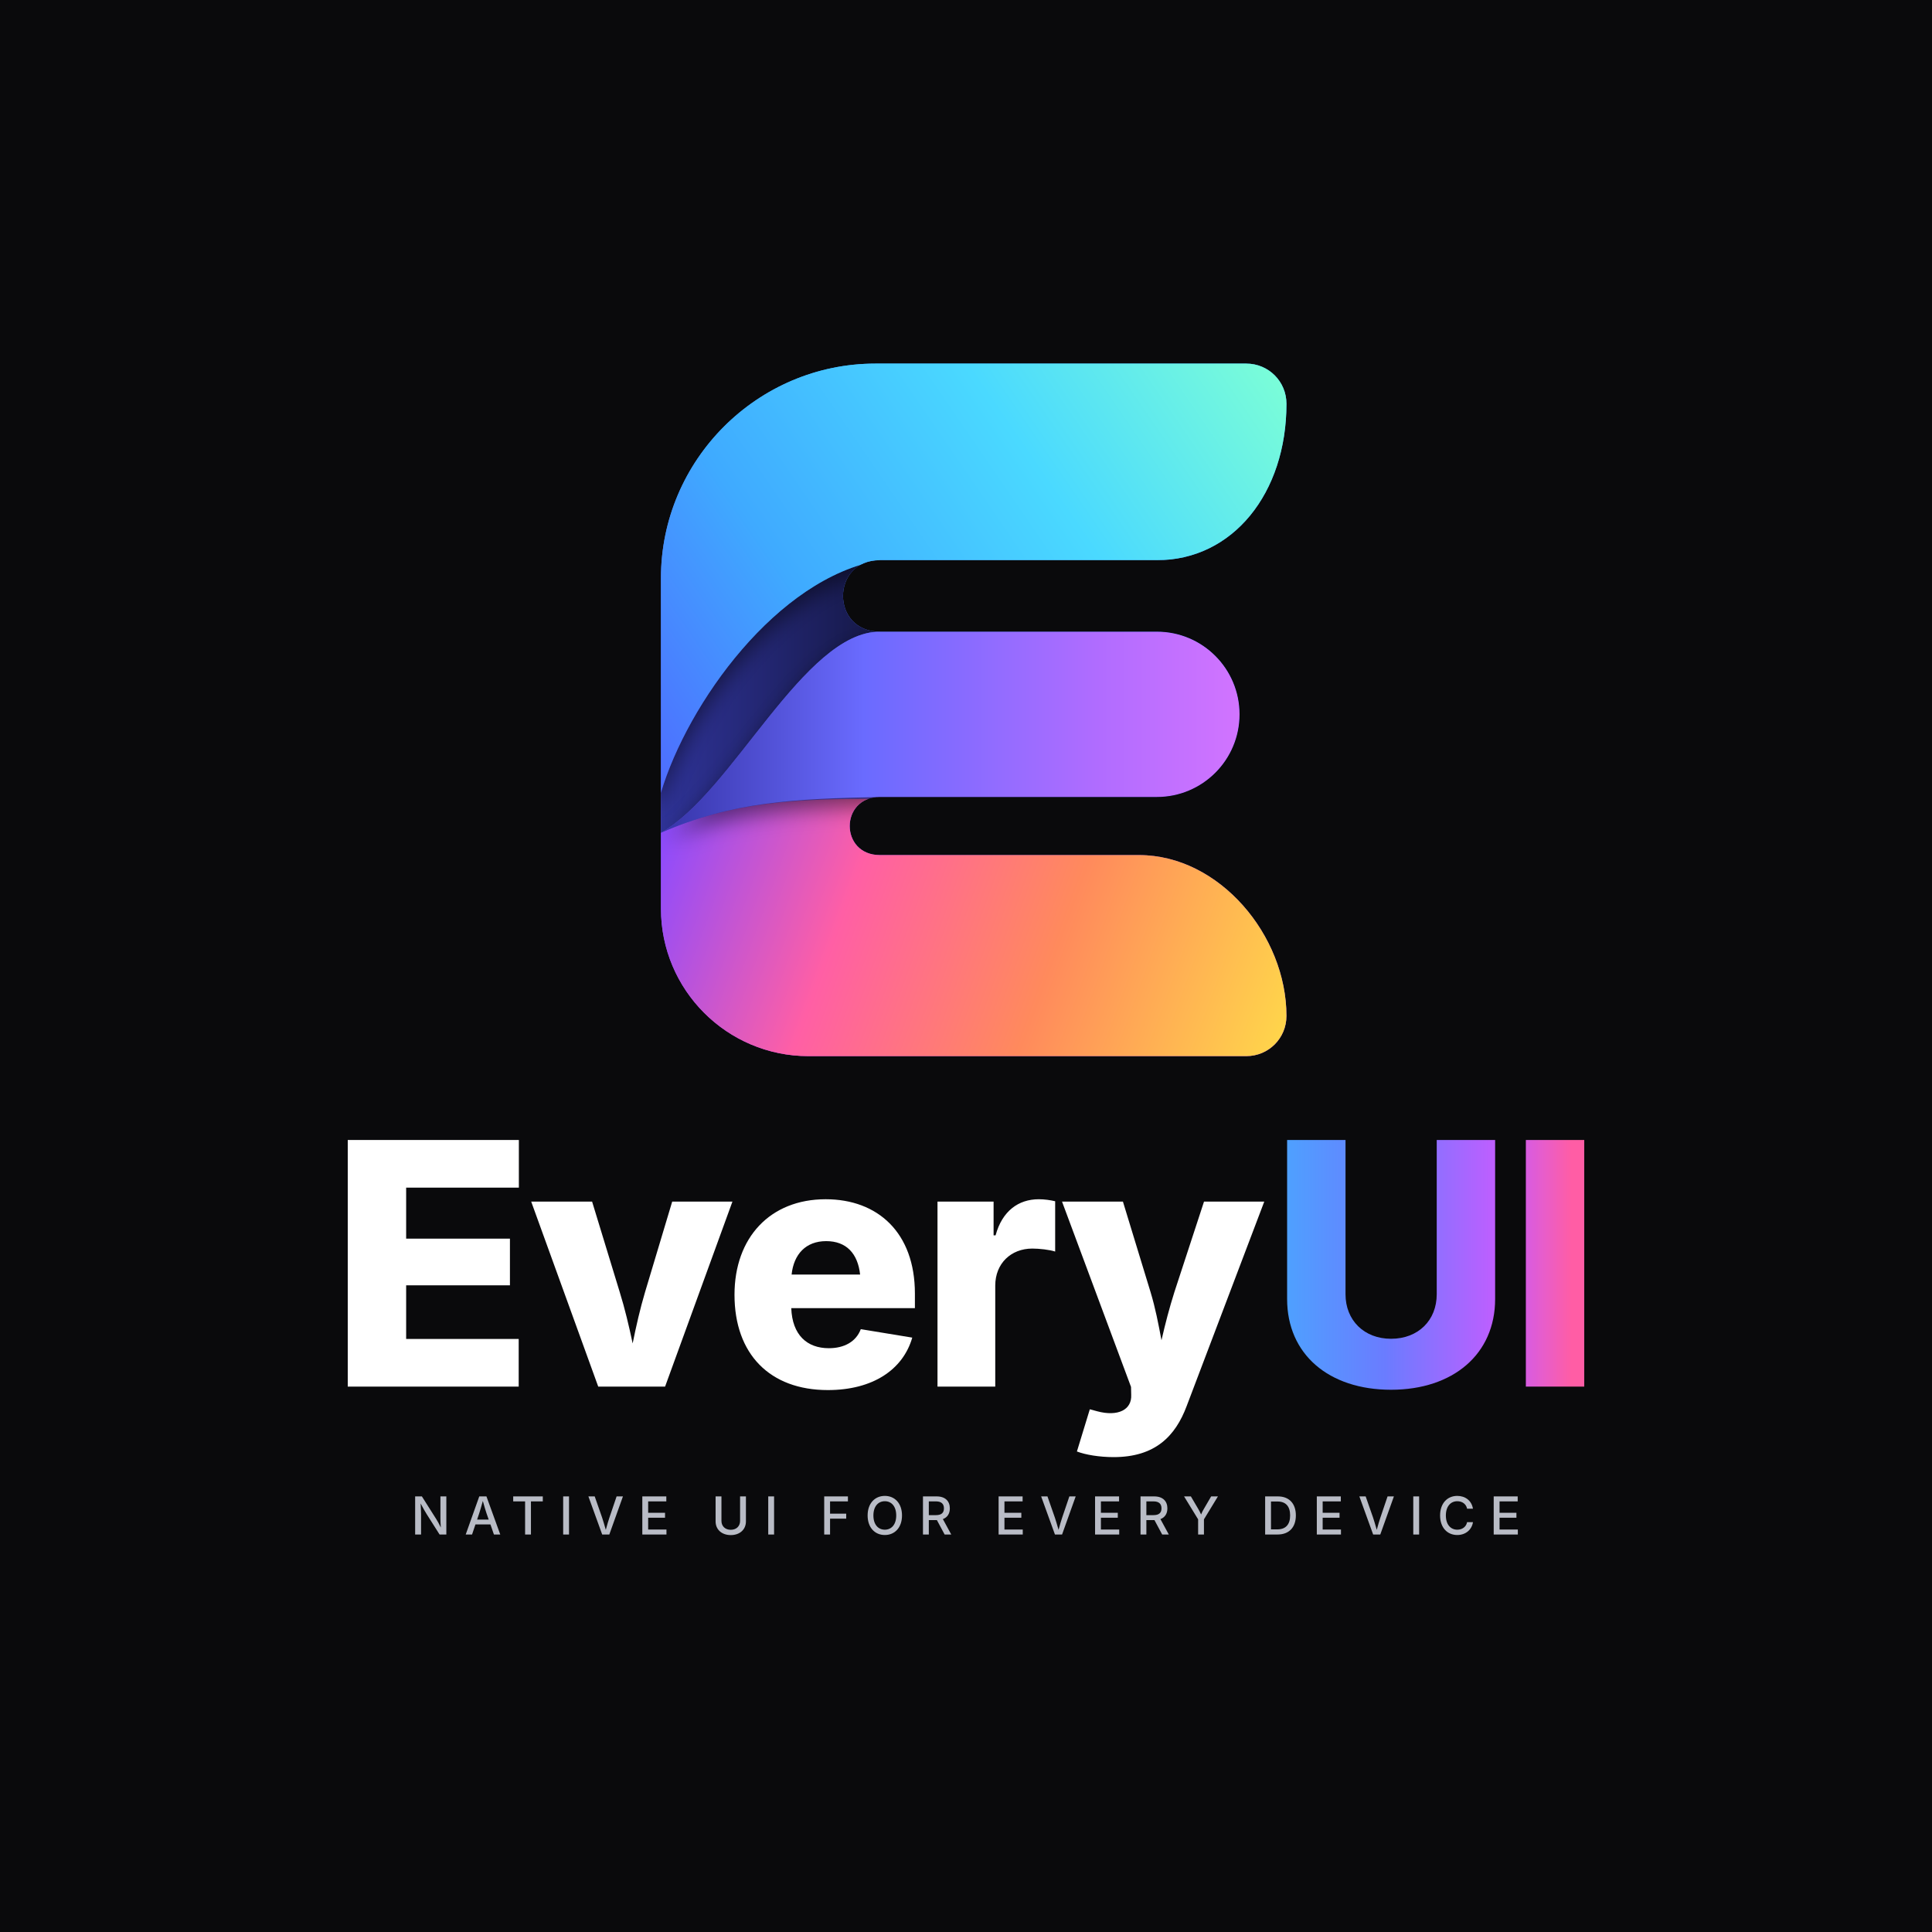
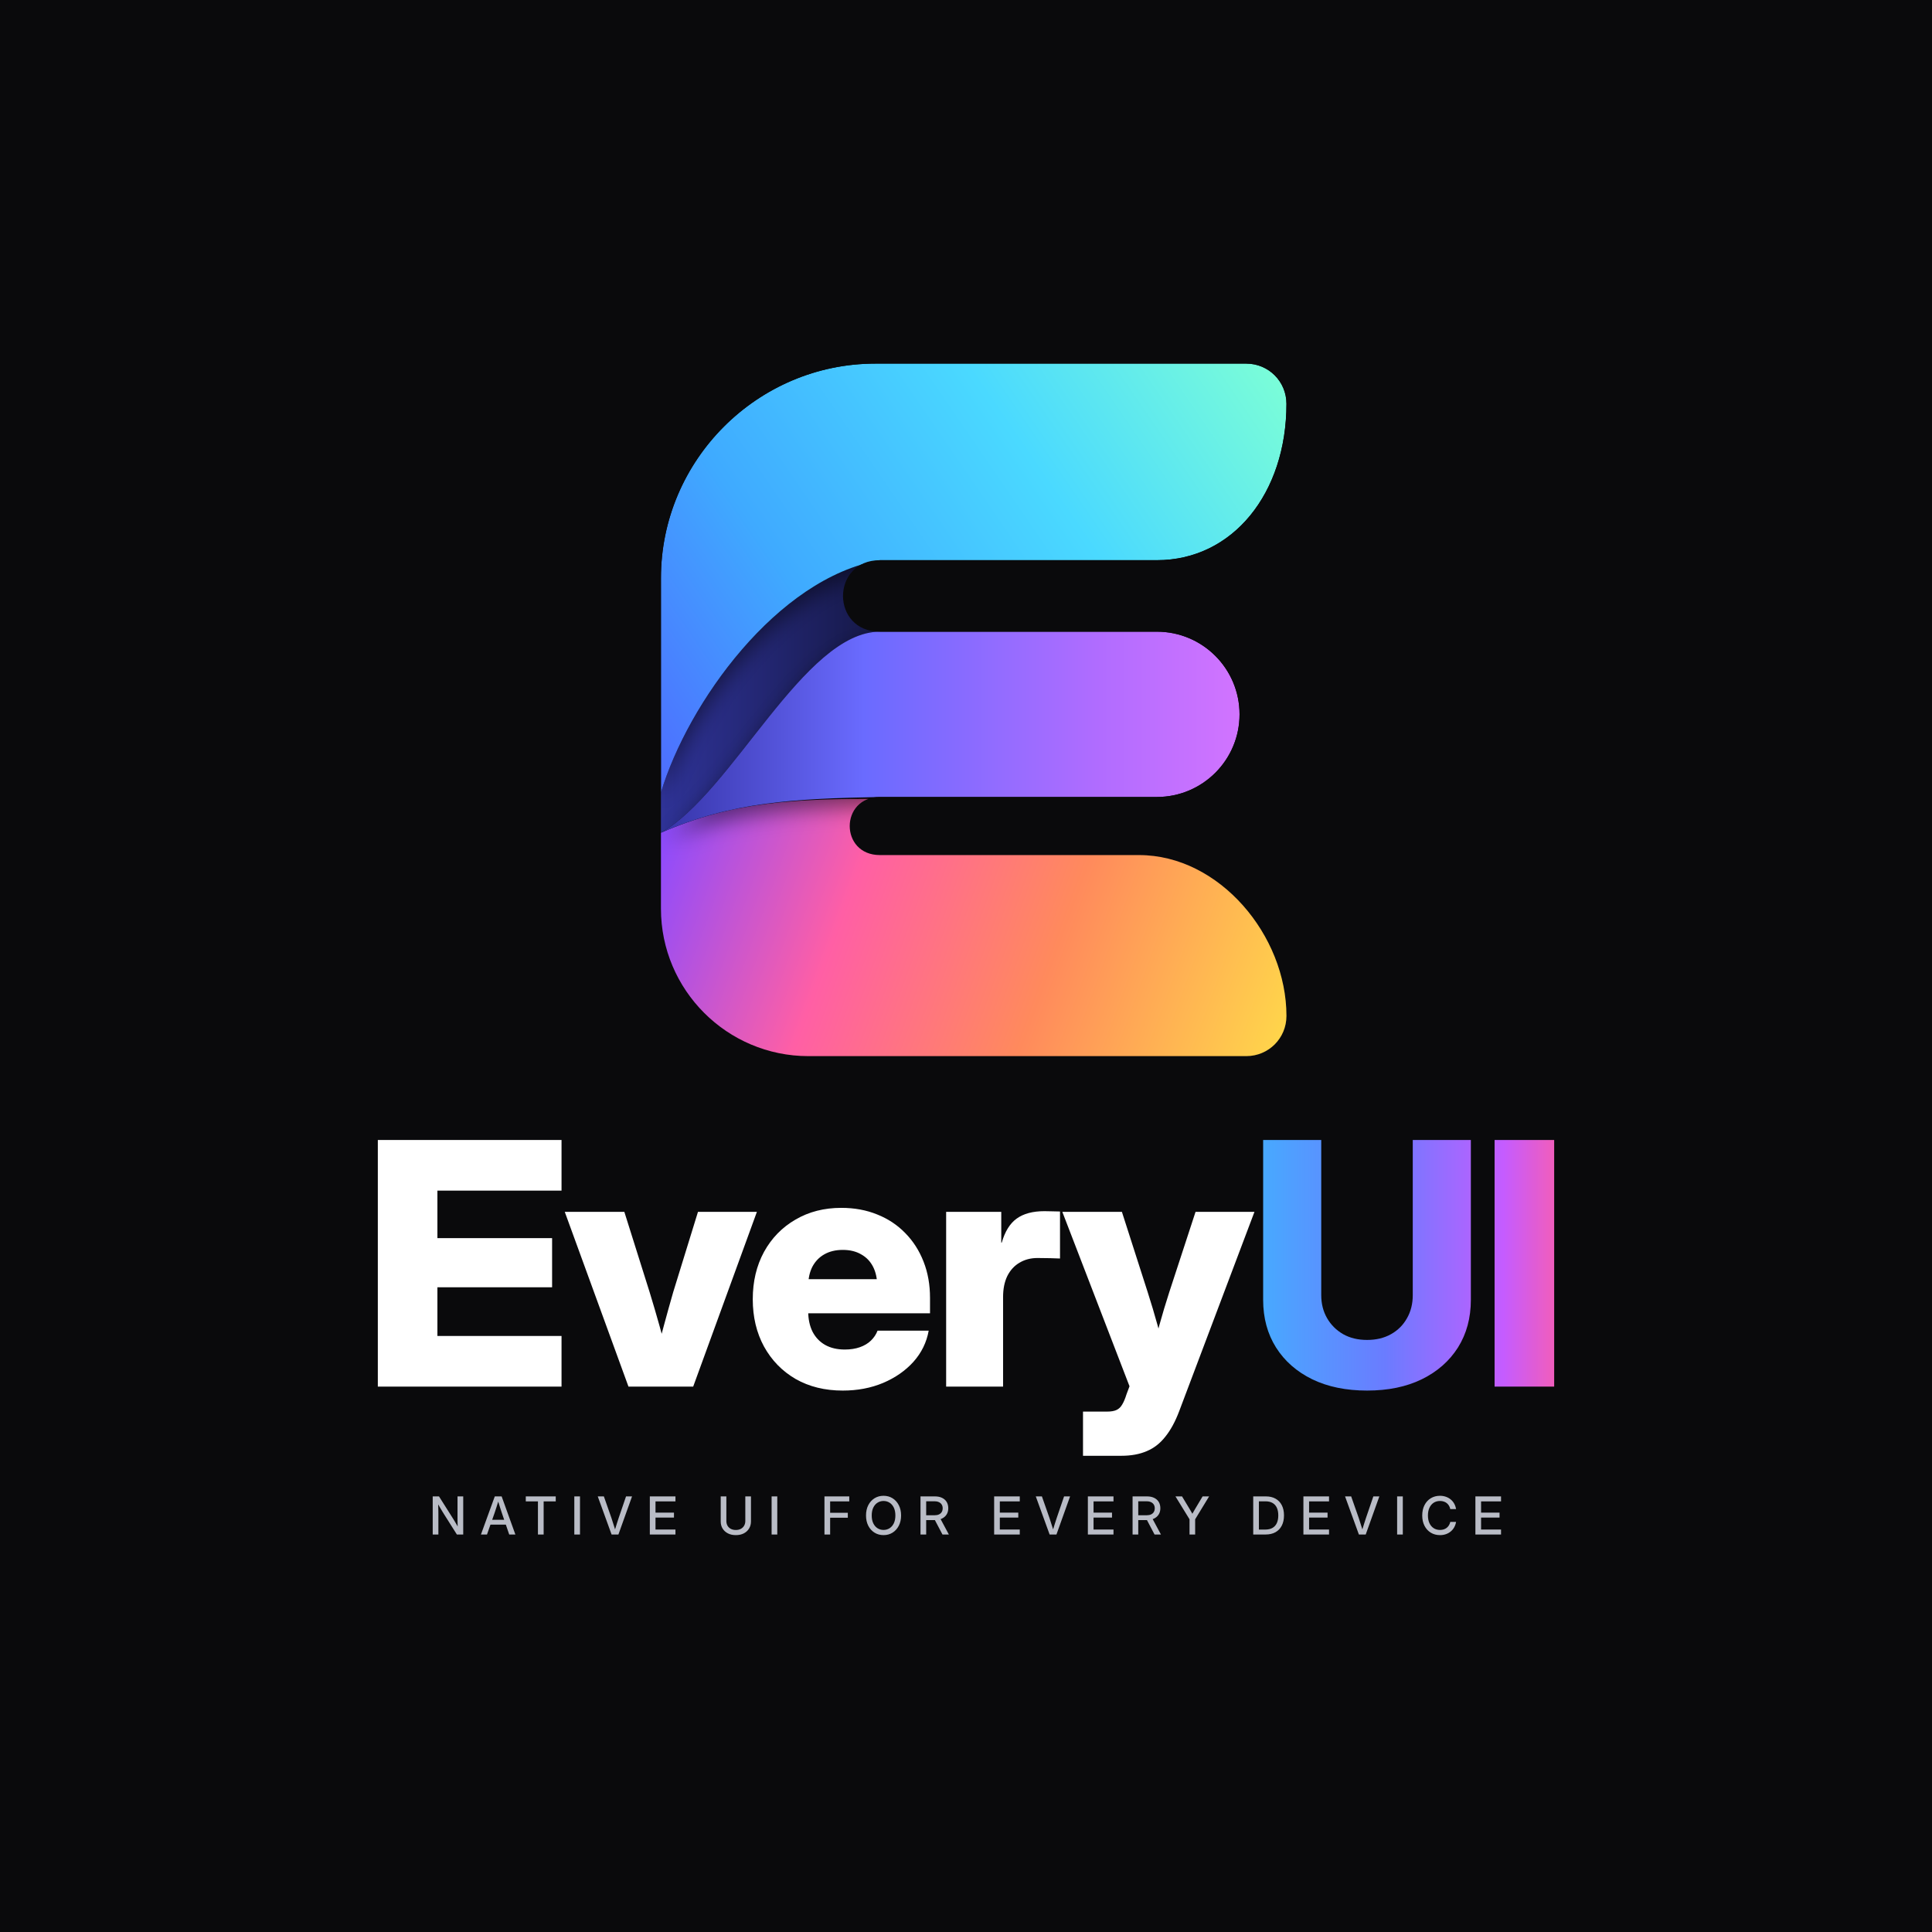
- <svg xmlns="http://www.w3.org/2000/svg" viewBox="0 0 1254 1254" width="1254" height="1254">
-   <defs>
-     <path id="sil" d="M0,240 C0,108 108,0 240,0 L655,0 C680,0 700,20 700,45 C700,145 640,220 555,220 L245,220 C190,220 190,300 245,300 L555,300 A92.5,92.5 0 0 1 555,485 L245,485 C200,485 200,550 245,550 L535,550 C625,550 700,640 700,730 C700,755 680,775 655,775 L165,775 C74,775 0,701 0,610 Z" />
-     <clipPath id="clip">
-       <use href="#sil" />
-     </clipPath>
-     <linearGradient id="base" x1="0" y1="0" x2="0" y2="1">
-       <stop offset="0" stop-color="#3A9CFF" />
-       <stop offset="0.6" stop-color="#5A4FD8" />
-       <stop offset="1" stop-color="#B84BFF" />
-     </linearGradient>
+ <svg xmlns="http://www.w3.org/2000/svg" viewBox="0 0 1254 1254" width="1254" height="1254" version="1.1" id="svg23">
+   <defs id="defs15">
    <linearGradient id="top" gradientUnits="userSpaceOnUse" x1="0" y1="480" x2="700" y2="0">
-       <stop offset="0" stop-color="#4E6CFF" />
-       <stop offset="0.3" stop-color="#3FAAFF" />
-       <stop offset="0.65" stop-color="#4AD9FF" />
-       <stop offset="1" stop-color="#7DFFD6" />
+       <stop offset="0" stop-color="#4E6CFF" id="stop1" />
+       <stop offset="0.3" stop-color="#3FAAFF" id="stop2" />
+       <stop offset="0.65" stop-color="#4AD9FF" id="stop3" />
+       <stop offset="1" stop-color="#7DFFD6" id="stop4" />
    </linearGradient>
    <linearGradient id="fold" gradientUnits="userSpaceOnUse" x1="245" y1="0" x2="0" y2="0">
-       <stop offset="0" stop-color="#151846" />
-       <stop offset="1" stop-color="#2F3399" />
+       <stop offset="0" stop-color="#151846" id="stop5" />
+       <stop offset="1" stop-color="#2F3399" id="stop6" />
    </linearGradient>
    <linearGradient id="mid" gradientUnits="userSpaceOnUse" x1="0" y1="0" x2="650" y2="0">
-       <stop offset="0" stop-color="#3634A8" />
-       <stop offset="0.35" stop-color="#6A6BFF" />
-       <stop offset="0.75" stop-color="#B06CFF" />
-       <stop offset="1" stop-color="#D274FF" />
+       <stop offset="0" stop-color="#3634A8" id="stop7" />
+       <stop offset="0.35" stop-color="#6A6BFF" id="stop8" />
+       <stop offset="0.75" stop-color="#B06CFF" id="stop9" />
+       <stop offset="1" stop-color="#D274FF" id="stop10" />
    </linearGradient>
    <linearGradient id="bot" gradientUnits="userSpaceOnUse" x1="0" y1="520" x2="700" y2="775">
-       <stop offset="0" stop-color="#8B4BFF" />
-       <stop offset="0.3" stop-color="#FF5FA5" />
-       <stop offset="0.62" stop-color="#FF8A5C" />
-       <stop offset="1" stop-color="#FFD84A" />
+       <stop offset="0" stop-color="#8B4BFF" id="stop11" />
+       <stop offset="0.3" stop-color="#FF5FA5" id="stop12" />
+       <stop offset="0.62" stop-color="#FF8A5C" id="stop13" />
+       <stop offset="1" stop-color="#FFD84A" id="stop14" />
    </linearGradient>
-     <filter id="drop" x="-10%" y="-20%" width="120%" height="150%" color-interpolation-filters="sRGB">
-       <feGaussianBlur in="SourceAlpha" stdDeviation="12" />
-       <feOffset dy="10" result="s" />
-       <feComponentTransfer in="s" result="s2">
-         <feFuncA type="linear" slope="0.5" />
+     <filter id="drop" x="-0.044" y="-0.128" width="1.089" height="1.3" color-interpolation-filters="sRGB">
+       <feGaussianBlur in="SourceAlpha" stdDeviation="12" id="feGaussianBlur14" />
+       <feOffset dy="10" result="s" id="feOffset14" />
+       <feComponentTransfer in="s" result="s2" id="feComponentTransfer14">
+         <feFuncA type="linear" slope="0.5" id="feFuncA14" />
      </feComponentTransfer>
-       <feMerge>
-         <feMergeNode in="s2" />
-         <feMergeNode in="SourceGraphic" />
+       <feMerge id="feMerge15">
+         <feMergeNode in="s2" id="feMergeNode14" />
+         <feMergeNode in="SourceGraphic" id="feMergeNode15" />
      </feMerge>
    </filter>
+     <clipPath id="sil">
+       <path d="M0,240 C0,108 108,0 240,0 L655,0 C680,0 700,20 700,45 C700,145 640,220 555,220 L245,220 C190,220 190,300 245,300 L555,300 A92.5,92.5 0 0 1 555,485 L245,485 C200,485 200,550 245,550 L535,550 C625,550 700,640 700,730 C700,755 680,775 655,775 L165,775 C74,775 0,701 0,610 Z" id="path15" />
+     </clipPath>
  </defs>
-   <defs>
+   <defs id="defs18">
    <linearGradient id="ui" gradientUnits="userSpaceOnUse" x1="800" y1="0" x2="1020" y2="0">
-       <stop offset="0" stop-color="#3FB4FF" />
-       <stop offset="0.45" stop-color="#6A7CFF" />
-       <stop offset="0.8" stop-color="#C55CFF" />
-       <stop offset="1" stop-color="#FF5DA5" />
+       <stop offset="0" stop-color="#3FB4FF" id="stop15" />
+       <stop offset="0.45" stop-color="#6A7CFF" id="stop16" />
+       <stop offset="0.8" stop-color="#C55CFF" id="stop17" />
+       <stop offset="1" stop-color="#FF5DA5" id="stop18" />
    </linearGradient>
  </defs>
-   <rect width="1254" height="1254" fill="#0A0A0C" />
-   <g transform="translate(429 236) scale(0.58)">
-     <g id="mark" clip-path="url(#clip)">
-       <use href="#sil" fill="url(#base)" />
-       <path fill="url(#bot)" d="M0,525 C80,490 150,487 245,487 L720,487 L720,800 L-10,800 Z" />
-       <path fill="url(#fold)" d="M245,220 C130,240 30,380 0,480 L0,525 C80,480 160,300 245,300 Z" />
-       <g filter="url(#drop)">
-         <path fill="url(#top)" d="M-10,-10 L720,-10 L720,220 L245,220 C130,240 30,380 0,480 L-10,480 Z" />
+   <rect width="1254" height="1254" fill="#0A0A0C" id="rect18" />
+   <g transform="translate(429 236) scale(0.58)" id="g22">
+     <g id="mark" clip-path="url(#sil)">
+       <path fill="url(#bot)" d="M0,525 C80,490 150,487 245,487 L245,485 C200,485 200,550 245,550 L535,550 C625,550 700,640 700,730 C700,755 680,775 655,775 L165,775 C74,775 0,701 0,610 Z" id="path18" />
+       <path fill="url(#fold)" d="M245,220 C130,240 30,380 0,480 L0,525 C80,480 160,300 245,300 Z" id="path19" />
+       <g filter="url(#drop)" id="g20">
+         <path fill="url(#top)" d="M0,240 C0,108 108,0 240,0 L655,0 C680,0 700,20 700,45 C700,145 640,220 555,220 L245,220 C130,240 30,380 0,480 Z" id="path20" />
      </g>
-       <g filter="url(#drop)">
-         <path fill="url(#mid)" d="M245,300 L555,300 A92.5,92.5 0 0 1 555,485 L245,485 C150,487 80,490 0,525 C80,480 160,300 245,300 Z" />
+       <g filter="url(#drop)" id="g21">
+         <path fill="url(#mid)" d="M245,300 L555,300 A92.5,92.5 0 0 1 555,485 L245,485 C150,487 80,490 0,525 C80,480 160,300 245,300 Z" id="path21" />
      </g>
    </g>
  </g>
-   <text x="627" y="900" text-anchor="middle" font-family="Adwaita Sans, Inter, Fira Sans, sans-serif" font-weight="800" font-size="220" letter-spacing="-5" fill="#FFFFFF">Every<tspan fill="url(#ui)">UI</tspan>
-   </text>
-   <text x="627" y="996" text-anchor="middle" font-family="Adwaita Sans, Inter, Fira Sans, sans-serif" font-weight="500" font-size="34" letter-spacing="9" fill="#B9BCC6">NATIVE UI FOR EVERY DEVICE</text>
+   <g id="text22" style="font-weight:800;font-size:220px;font-family:'Adwaita Sans', Inter, 'Fira Sans', sans-serif;letter-spacing:-5;text-anchor:middle;fill:#ffffff" aria-label="EveryUI">
+     <path d="M 245.235,900 V 739.941 h 119.238 v 32.871 h -80.566 v 30.83 h 74.443 v 31.904 h -74.443 v 31.582 h 80.566 V 900 Z m 162.686,0 -41.357,-113.438 h 38.672 l 16.436,52.207 q 3.33,10.85 6.338,21.592 3.008,10.742 5.908,21.592 h -8.809 q 2.9,-10.85 5.801,-21.592 2.9,-10.742 6.016,-21.592 l 16.113,-52.207 h 38.242 L 449.923,900 Z m 139.113,2.578 q -17.402,0 -30.615,-7.52 -13.105,-7.627 -20.518,-21.055 -7.305,-13.428 -7.305,-30.723 0,-17.295 7.305,-30.723 7.412,-13.428 20.41,-20.947 12.998,-7.627 29.756,-7.627 12.783,0 23.311,4.297 10.527,4.189 18.154,12.031 7.734,7.842 11.924,18.584 4.189,10.635 4.189,23.525 v 9.99 H 500.627 V 830.283 h 85.723 l -16.973,4.512 q 0,-7.305 -2.686,-12.568 -2.686,-5.264 -7.734,-8.057 -4.941,-2.9 -11.924,-2.9 -6.982,0 -12.031,2.9 -4.941,2.793 -7.734,8.057 -2.686,5.264 -2.686,12.568 v 16.328 q 0,7.52 2.793,13.213 2.9,5.586 8.164,8.594 5.371,3.008 12.783,3.008 5.479,0 9.775,-1.504 4.297,-1.504 7.197,-4.297 2.9,-2.793 4.297,-6.445 h 33.193 q -2.041,11.387 -9.883,20.195 -7.842,8.701 -19.766,13.75 -11.816,4.941 -26.104,4.941 z M 614.114,900 V 786.562 h 35.771 v 19.98 h 0.322 q 3.115,-10.85 9.668,-15.576 6.66,-4.834 18.047,-4.834 3.008,0 5.371,0.107 2.471,0 4.727,0.107 v 30.508 q -2.041,-0.107 -6.338,-0.215 -4.189,-0.107 -8.271,-0.107 -6.553,0 -11.602,3.008 -5.049,2.9 -7.949,8.594 -2.793,5.693 -2.793,13.75 V 900 Z m 88.831,44.902 V 916.221 h 15.684 q 3.867,0 6.123,-1.074 2.256,-1.074 3.652,-3.545 1.504,-2.471 2.793,-6.66 l 1.934,-5.156 -43.613,-113.223 h 38.672 l 16.758,52.207 q 3.438,10.742 6.445,21.592 3.008,10.742 5.908,21.592 h -10.527 q 2.793,-10.85 5.693,-21.699 3.008,-10.85 6.445,-21.484 l 17.08,-52.207 h 38.242 l -48.877,129.443 q -3.867,10.205 -9.023,16.543 -5.049,6.445 -12.031,9.346 -6.982,3.008 -16.543,3.008 -6.016,0 -12.461,0 -6.338,0 -12.354,0 z" id="path23" />
+     <path style="fill:url(#ui)" d="m 887.329,902.578 q -20.41,0 -35.557,-7.305 -15.146,-7.412 -23.525,-20.625 -8.379,-13.32 -8.379,-30.938 V 739.941 H 857.573 V 840.596 q 0,8.379 3.76,14.932 3.76,6.553 10.42,10.42 6.66,3.76 15.576,3.76 8.916,0 15.576,-3.76 6.66,-3.76 10.312,-10.312 3.76,-6.553 3.76,-15.039 V 739.941 h 37.705 v 103.77 q 0,17.617 -8.379,30.938 -8.379,13.213 -23.525,20.625 -15.039,7.305 -35.449,7.305 z M 1008.765,739.941 V 900 H 970.093 V 739.941 Z" id="path24" />
+   </g>
+   <path d="m 280.858,996 v -24.736 h 4.084 l 9.446,14.958 q 0.332,0.531 0.863,1.428 0.531,0.88 1.129,1.926 0.598,1.029 1.129,2.009 l -0.382,0.847 q -0.033,-0.963 -0.083,-2.241 -0.05,-1.278 -0.066,-2.44 -0.017,-1.162 -0.017,-1.76 v -14.726 h 3.702 V 996 h -4.117 l -8.45,-13.364 q -0.382,-0.614 -1.029,-1.677 -0.647,-1.062 -1.478,-2.474 -0.83,-1.411 -1.776,-3.055 l 0.531,-0.714 q 0.083,1.893 0.116,3.437 0.05,1.544 0.066,2.673 0.017,1.129 0.017,1.793 V 996 Z m 31.312,0 8.981,-24.736 h 4.449 L 334.516,996 h -4.001 l -4.765,-13.945 q -0.581,-1.776 -1.262,-3.885 -0.681,-2.108 -1.627,-5.229 h 1.046 q -0.946,3.121 -1.627,5.229 -0.681,2.108 -1.278,3.885 L 316.088,996 Z m 4.98,-6.425 v -3.138 h 12.401 v 3.138 z m 24.124,-15.074 v -3.237 h 19.44 v 3.237 h -7.853 V 996 h -3.702 v -21.499 z m 35.181,-3.237 V 996 h -3.686 V 971.264 Z M 396.96,996 387.979,971.264 h 3.968 l 4.897,13.945 q 0.515,1.561 1.212,3.802 0.714,2.225 1.693,5.312 h -1.046 q 0.946,-3.088 1.644,-5.312 0.714,-2.241 1.229,-3.802 l 4.765,-13.945 h 3.901 L 401.393,996 Z m 24.821,0 v -24.736 h 16.635 v 3.237 h -12.949 v 7.288 h 11.986 v 3.204 h -11.986 v 7.77 H 438.416 V 996 Z m 55.818,0.398 q -2.955,0 -5.163,-1.146 -2.208,-1.146 -3.437,-3.138 -1.212,-2.009 -1.212,-4.582 v -16.27 h 3.669 v 15.971 q 0,1.693 0.73,3.021 0.747,1.312 2.125,2.059 1.395,0.747 3.304,0.747 1.893,0 3.271,-0.747 1.378,-0.764 2.125,-2.075 0.747,-1.312 0.747,-3.005 v -15.971 h 3.669 v 16.27 q 0,2.573 -1.229,4.582 -1.212,2.009 -3.42,3.154 -2.208,1.129 -5.18,1.129 z m 26.913,-25.135 V 996 h -3.686 V 971.264 Z M 535.13,996 v -24.736 h 16.104 v 3.237 h -12.418 v 7.404 h 11.472 v 3.188 H 538.816 V 996 Z m 38.345,0.398 q -3.287,0 -5.86,-1.61 -2.573,-1.61 -4.051,-4.482 -1.461,-2.889 -1.461,-6.657 0,-3.802 1.461,-6.674 1.478,-2.889 4.051,-4.499 2.573,-1.61 5.86,-1.61 3.304,0 5.86,1.61 2.573,1.61 4.051,4.499 1.478,2.872 1.478,6.674 0,3.769 -1.478,6.657 -1.478,2.872 -4.051,4.482 -2.557,1.61 -5.86,1.61 z m 0,-3.37 q 2.142,0 3.885,-1.079 1.743,-1.096 2.772,-3.188 1.029,-2.108 1.029,-5.113 0,-3.021 -1.029,-5.13 -1.029,-2.108 -2.772,-3.188 -1.743,-1.096 -3.885,-1.096 -2.125,0 -3.868,1.096 -1.743,1.079 -2.772,3.188 -1.029,2.108 -1.029,5.13 0,3.005 1.029,5.113 1.029,2.092 2.772,3.188 1.743,1.079 3.868,1.079 z M 597.467,996 v -24.736 h 9.413 q 2.656,0 4.582,0.946 1.942,0.93 2.988,2.656 1.046,1.727 1.046,4.101 0,2.357 -1.112,4.084 -1.112,1.727 -3.104,2.656 -1.992,0.93 -4.648,0.93 h -7.039 v -3.138 h 7.139 q 1.594,0 2.739,-0.548 1.162,-0.548 1.776,-1.561 0.614,-1.029 0.614,-2.424 0,-1.395 -0.631,-2.391 -0.614,-1.013 -1.776,-1.561 -1.146,-0.564 -2.739,-0.564 h -5.562 V 996 Z m 14.261,0 -5.86,-11.14 h 4.034 L 615.878,996 Z m 33.539,0 v -24.736 h 16.635 v 3.237 h -12.949 v 7.288 h 11.986 v 3.204 h -11.986 v 7.77 h 12.949 V 996 Z m 36.011,0 -8.981,-24.736 h 3.968 l 4.897,13.945 q 0.515,1.561 1.212,3.802 0.714,2.225 1.693,5.312 h -1.046 q 0.946,-3.088 1.644,-5.312 0.714,-2.241 1.229,-3.802 l 4.765,-13.945 h 3.901 L 685.71,996 Z m 24.821,0 v -24.736 h 16.635 v 3.237 h -12.949 v 7.288 h 11.986 v 3.204 h -11.986 v 7.77 h 12.949 V 996 Z m 29.021,0 v -24.736 h 9.413 q 2.656,0 4.582,0.946 1.942,0.93 2.988,2.656 1.046,1.727 1.046,4.101 0,2.357 -1.112,4.084 -1.112,1.727 -3.104,2.656 -1.992,0.93 -4.648,0.93 h -7.039 v -3.138 h 7.139 q 1.594,0 2.739,-0.548 1.162,-0.548 1.776,-1.561 0.614,-1.029 0.614,-2.424 0,-1.395 -0.631,-2.391 -0.614,-1.013 -1.776,-1.561 -1.146,-0.564 -2.739,-0.564 h -5.562 V 996 Z m 14.261,0 -5.86,-11.14 h 4.034 L 753.531,996 Z m 22.703,0 v -9.878 l -9.131,-14.858 h 4.267 l 4.698,7.803 q 0.697,1.145 1.345,2.291 0.647,1.129 1.278,2.258 h -1.212 q 0.614,-1.129 1.262,-2.258 0.647,-1.146 1.328,-2.291 l 4.648,-7.803 h 4.233 l -9.064,14.858 V 996 Z m 49.344,0 h -6.093 v -3.204 h 5.86 q 2.889,0 4.765,-1.096 1.876,-1.096 2.806,-3.154 0.93,-2.075 0.93,-4.947 0,-2.872 -0.913,-4.914 -0.913,-2.042 -2.756,-3.121 -1.826,-1.096 -4.582,-1.096 h -6.242 v -3.204 h 6.475 q 3.636,0 6.259,1.494 2.64,1.478 4.051,4.25 1.411,2.756 1.411,6.591 0,3.835 -1.428,6.624 -1.411,2.772 -4.084,4.283 Q 825.212,996 821.427,996 Z m -4.316,-24.736 V 996 h -3.686 V 971.264 Z M 846,996 v -24.736 h 16.635 v 3.237 h -12.949 v 7.288 h 11.986 v 3.204 h -11.986 v 7.77 h 12.949 V 996 Z m 36.011,0 -8.981,-24.736 h 3.968 l 4.897,13.945 q 0.515,1.561 1.212,3.802 0.714,2.225 1.693,5.312 h -1.046 q 0.946,-3.088 1.644,-5.312 0.714,-2.241 1.229,-3.802 l 4.765,-13.945 h 3.901 L 886.443,996 Z m 28.507,-24.736 V 996 h -3.686 v -24.736 z m 24.141,25.135 q -3.403,0 -6.01,-1.61 -2.606,-1.61 -4.067,-4.482 -1.461,-2.872 -1.461,-6.657 0,-3.818 1.461,-6.69 1.461,-2.889 4.067,-4.482 2.606,-1.61 6.01,-1.61 2.025,0 3.769,0.614 1.76,0.598 3.138,1.727 1.395,1.129 2.291,2.723 0.896,1.594 1.229,3.569 h -3.752 q -0.266,-1.262 -0.863,-2.241 -0.598,-0.98 -1.461,-1.66 -0.863,-0.681 -1.959,-1.013 -1.096,-0.349 -2.357,-0.349 -2.44,0 -4.2,1.179 -1.76,1.179 -2.723,3.304 -0.946,2.108 -0.946,4.931 0,2.806 0.946,4.914 0.963,2.108 2.723,3.287 1.76,1.179 4.2,1.179 1.262,0 2.341,-0.332 1.096,-0.349 1.959,-1.013 0.863,-0.681 1.461,-1.66 0.598,-0.979 0.896,-2.225 h 3.735 q -0.315,1.959 -1.229,3.553 -0.896,1.594 -2.291,2.723 -1.378,1.129 -3.138,1.727 -1.743,0.598 -3.769,0.598 z M 957.636,996 V 971.264 H 974.271 v 3.237 h -12.949 v 7.288 h 11.986 v 3.204 h -11.986 v 7.77 H 974.271 V 996 Z" id="text23" style="font-weight:500;font-size:34px;font-family:'Adwaita Sans', Inter, 'Fira Sans', sans-serif;letter-spacing:9;text-anchor:middle;fill:#b9bcc6" aria-label="NATIVE UI FOR EVERY DEVICE" />
</svg>
